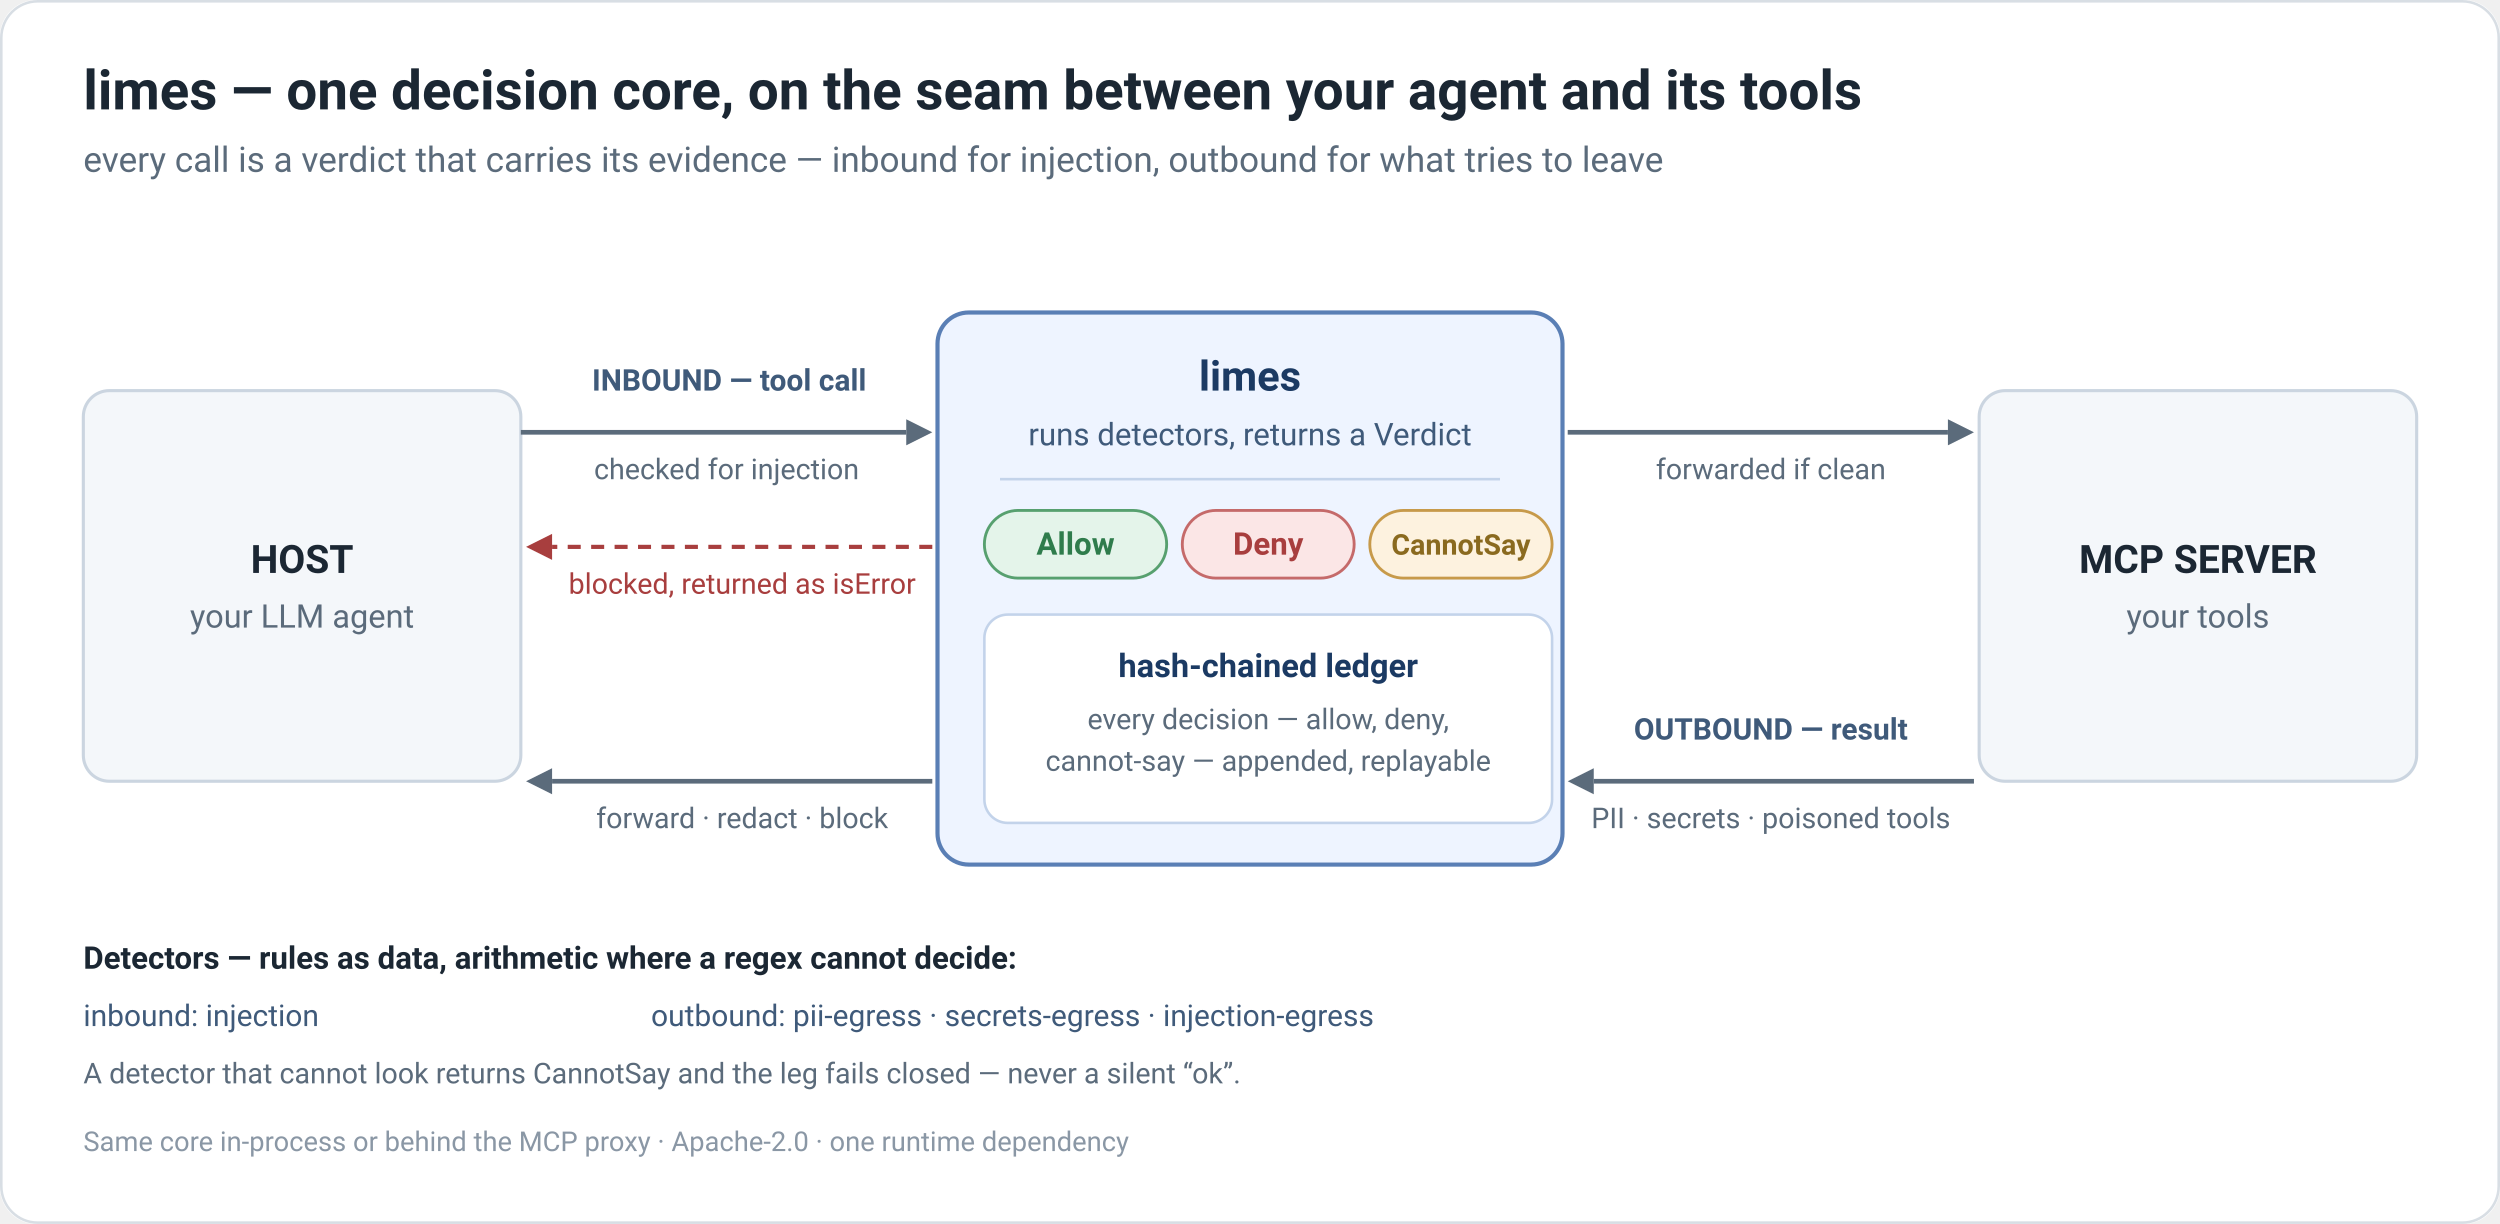
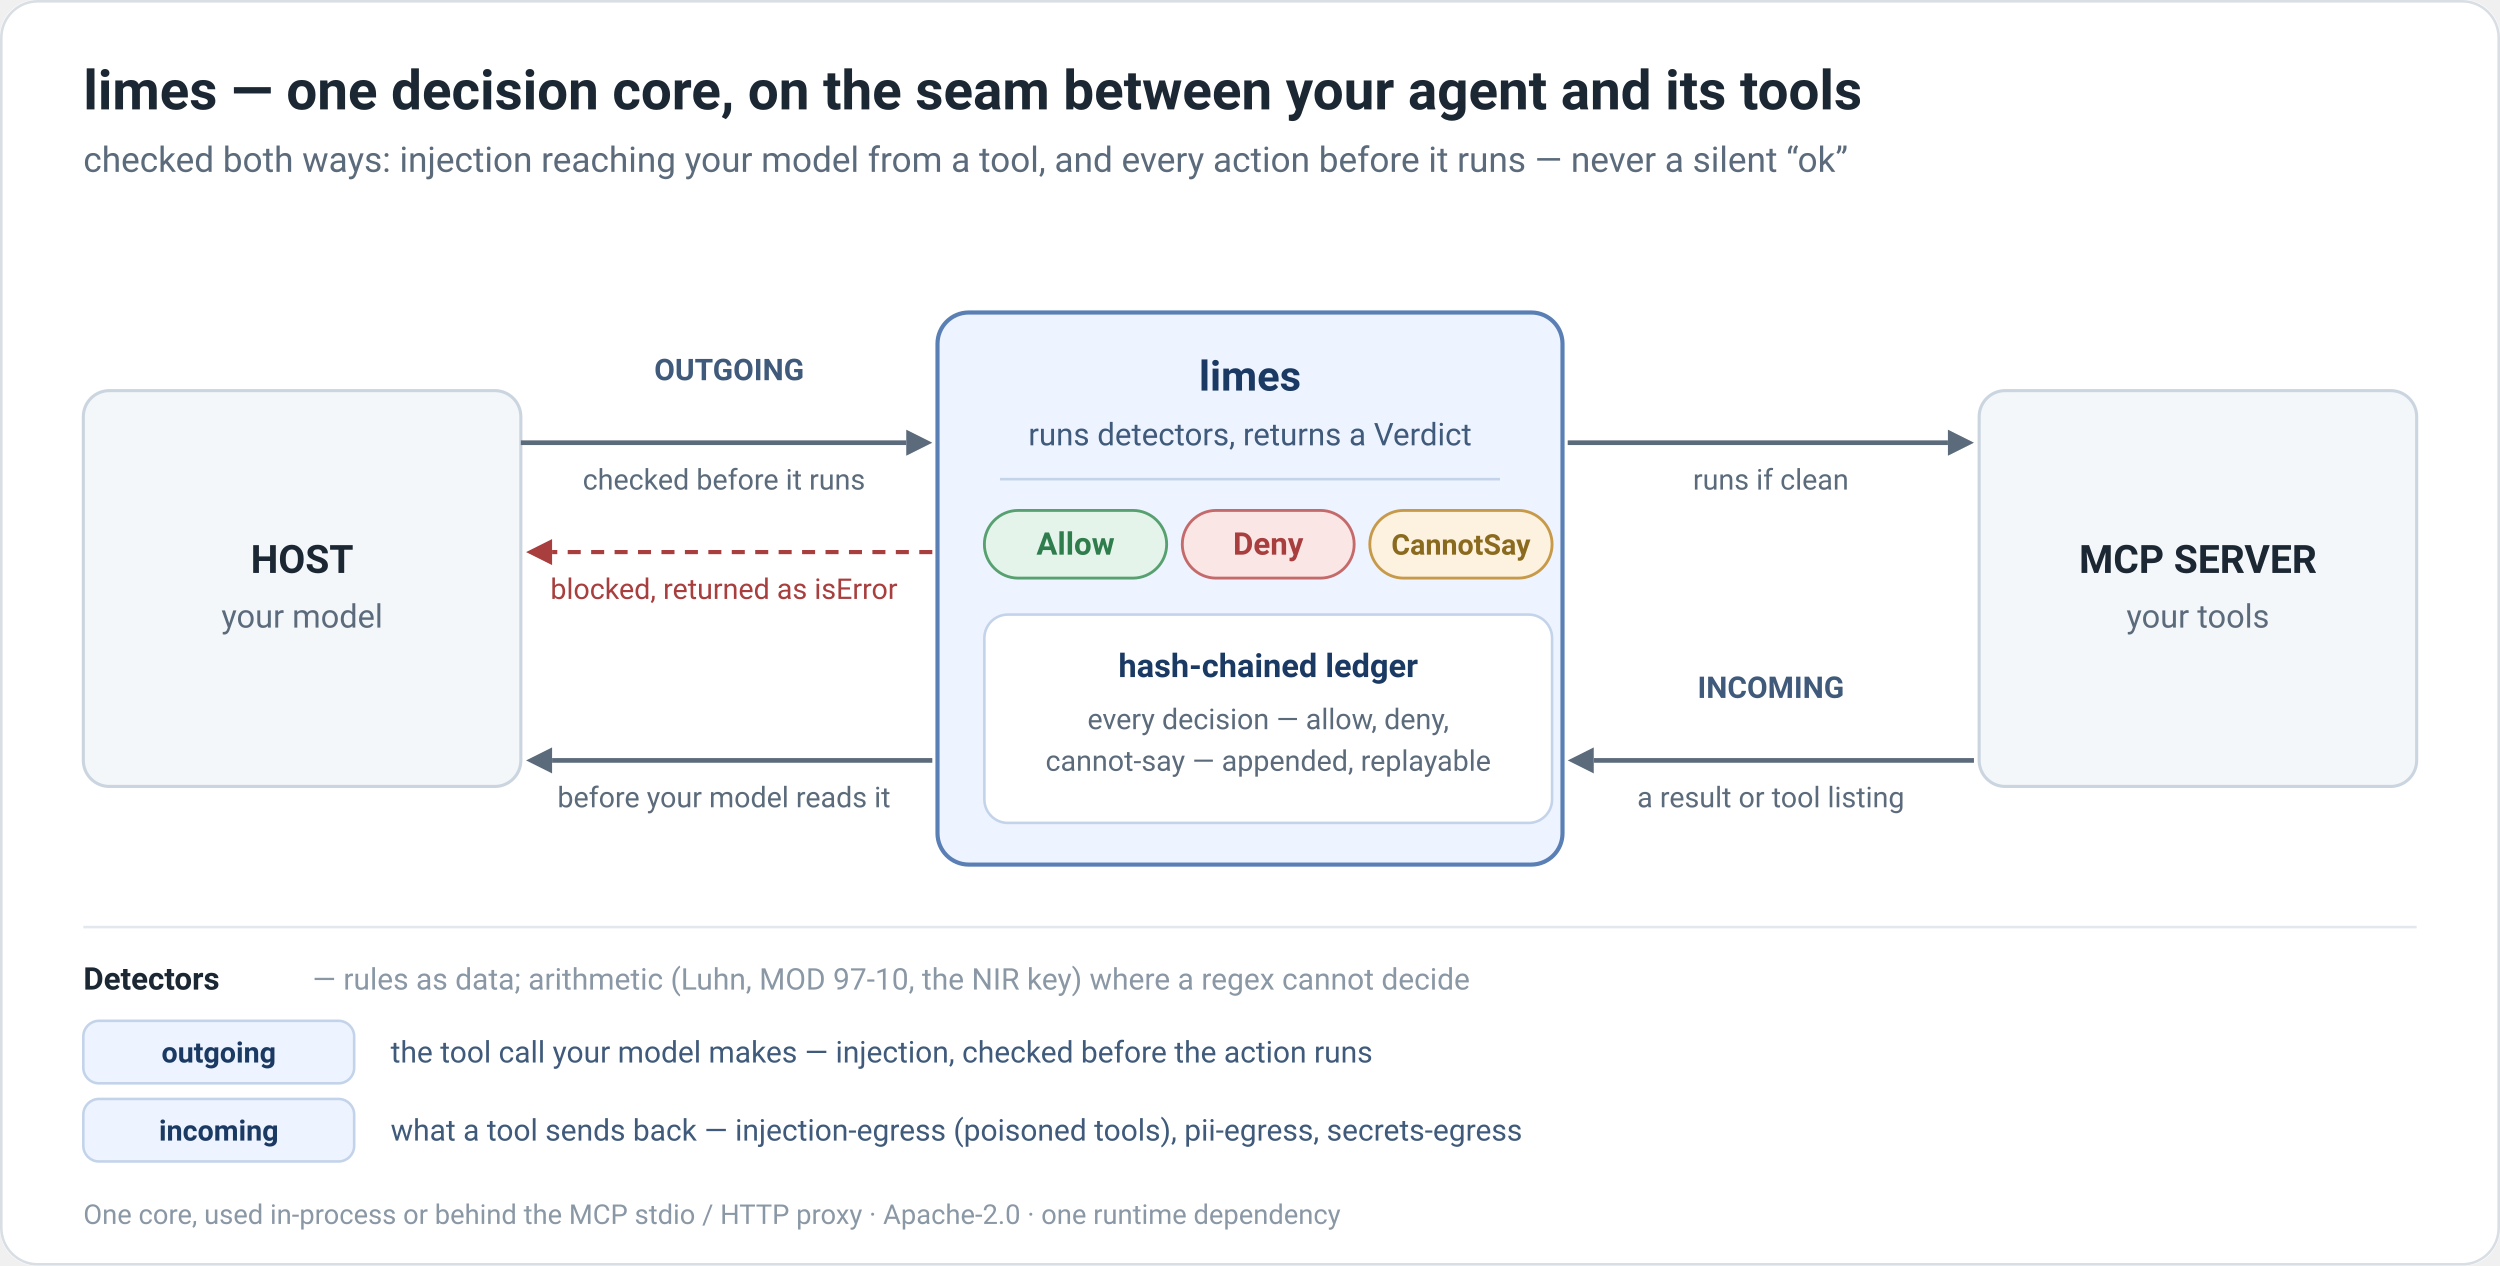
- <svg xmlns="http://www.w3.org/2000/svg" viewBox="0 0 960 470" font-family="-apple-system, BlinkMacSystemFont, 'Segoe UI', Roboto, Helvetica, Arial, sans-serif">
-   <rect x="0" y="0" width="960" height="470" rx="14" fill="#ffffff" />
-   <rect x="0.5" y="0.5" width="959" height="469" rx="14" fill="none" stroke="#d8dee4" stroke-width="1" />
+ <svg xmlns="http://www.w3.org/2000/svg" viewBox="0 0 960 486" font-family="-apple-system, BlinkMacSystemFont, 'Segoe UI', Roboto, Helvetica, Arial, sans-serif">
+   <rect x="0" y="0" width="960" height="486" rx="14" fill="#ffffff" />
+   <rect x="0.5" y="0.5" width="959" height="485" rx="14" fill="none" stroke="#d8dee4" stroke-width="1" />
  <text x="32" y="42" font-size="21" font-weight="700" fill="#1b2733">limes — one decision core, on the seam between your agent and its tools</text>
-   <text x="32" y="66" font-size="13.5" fill="#5b6b7b">every call is a verdict that carries its evidence — inbound for injection, outbound for what tries to leave</text>
-   <rect x="32" y="150" width="168" height="150" rx="10" fill="#f4f7fa" stroke="#cbd5e0" stroke-width="1.2" />
+   <text x="32" y="66" font-size="13.5" fill="#5b6b7b">checked both ways: injection reaching your model from a tool, and every action before it runs — never a silent “ok”</text>
+   <rect x="32" y="150" width="168" height="152" rx="10" fill="#f4f7fa" stroke="#cbd5e0" stroke-width="1.2" />
  <text x="116" y="220" font-size="15" font-weight="700" fill="#1b2733" text-anchor="middle">HOST</text>
-   <text x="116" y="241" font-size="12.5" fill="#5b6b7b" text-anchor="middle">your LLM agent</text>
+   <text x="116" y="241" font-size="12.5" fill="#5b6b7b" text-anchor="middle">your model</text>
  <rect x="360" y="120" width="240" height="212" rx="12" fill="#eef4ff" stroke="#5a7fb5" stroke-width="1.6" />
  <text x="480" y="150" font-size="16" font-weight="700" fill="#1b3a63" text-anchor="middle">limes</text>
  <text x="480" y="171" font-size="12" fill="#3f5a7a" text-anchor="middle">runs detectors, returns a Verdict</text>
  <line x1="384" y1="184" x2="576" y2="184" stroke="#c3d3ea" stroke-width="1" />
  <rect x="378" y="196" width="70" height="26" rx="13" fill="#e4f4ea" stroke="#57a06f" stroke-width="1.1" />
  <text x="413" y="213" font-size="12" font-weight="600" fill="#2f7c4c" text-anchor="middle">Allow</text>
  <rect x="454" y="196" width="66" height="26" rx="13" fill="#fbe6e6" stroke="#c56a6a" stroke-width="1.1" />
  <text x="487" y="213" font-size="12" font-weight="600" fill="#a83e3e" text-anchor="middle">Deny</text>
  <rect x="526" y="196" width="70" height="26" rx="13" fill="#fdf2df" stroke="#c79a4a" stroke-width="1.1" />
  <text x="561" y="213" font-size="11" font-weight="600" fill="#8a6a1f" text-anchor="middle">CannotSay</text>
  <rect x="378" y="236" width="218" height="80" rx="9" fill="#ffffff" stroke="#c3d3ea" stroke-width="1" />
  <text x="487" y="260" font-size="12.5" font-weight="700" fill="#1b3a63" text-anchor="middle">hash-chained ledger</text>
  <text x="487" y="280" font-size="11" fill="#5b6b7b" text-anchor="middle">every decision — allow, deny,</text>
  <text x="487" y="296" font-size="11" fill="#5b6b7b" text-anchor="middle">cannot-say — appended, replayable</text>
-   <rect x="760" y="150" width="168" height="150" rx="10" fill="#f4f7fa" stroke="#cbd5e0" stroke-width="1.2" />
+   <rect x="760" y="150" width="168" height="152" rx="10" fill="#f4f7fa" stroke="#cbd5e0" stroke-width="1.2" />
  <text x="844" y="220" font-size="15" font-weight="700" fill="#1b2733" text-anchor="middle">MCP SERVER</text>
  <text x="844" y="241" font-size="12.5" fill="#5b6b7b" text-anchor="middle">your tools</text>
-   <text x="280" y="150" font-size="11.5" font-weight="700" fill="#3f5a7a" text-anchor="middle">INBOUND — tool call</text>
-   <line x1="200" y1="166" x2="348" y2="166" stroke="#5b6b7b" stroke-width="1.8" />
-   <polygon points="358,166 348,161 348,171" fill="#5b6b7b" />
-   <text x="279" y="184" font-size="11" fill="#5b6b7b" text-anchor="middle">checked for injection</text>
-   <line x1="602" y1="166" x2="748" y2="166" stroke="#5b6b7b" stroke-width="1.8" />
-   <polygon points="758,166 748,161 748,171" fill="#5b6b7b" />
-   <text x="680" y="184" font-size="11" fill="#5b6b7b" text-anchor="middle">forwarded if clean</text>
-   <line x1="358" y1="210" x2="212" y2="210" stroke="#a83e3e" stroke-width="1.6" stroke-dasharray="5 4" />
-   <polygon points="202,210 212,205 212,215" fill="#a83e3e" />
-   <text x="285" y="228" font-size="11" fill="#a83e3e" text-anchor="middle">blocked, returned as isError</text>
-   <text x="680" y="284" font-size="11.5" font-weight="700" fill="#3f5a7a" text-anchor="middle">OUTBOUND — result</text>
-   <line x1="758" y1="300" x2="612" y2="300" stroke="#5b6b7b" stroke-width="1.8" />
-   <polygon points="602,300 612,295 612,305" fill="#5b6b7b" />
-   <text x="680" y="318" font-size="11" fill="#5b6b7b" text-anchor="middle">PII · secrets · poisoned tools</text>
-   <line x1="358" y1="300" x2="212" y2="300" stroke="#5b6b7b" stroke-width="1.8" />
-   <polygon points="202,300 212,295 212,305" fill="#5b6b7b" />
-   <text x="285" y="318" font-size="11" fill="#5b6b7b" text-anchor="middle">forward · redact · block</text>
-   <text x="32" y="372" font-size="12" font-weight="700" fill="#1b2733">Detectors — rules as data, arithmetic where a regex cannot decide:</text>
-   <text x="32" y="394" font-size="11.5" fill="#3f5a7a">inbound: injection</text>
-   <text x="250" y="394" font-size="11.5" fill="#3f5a7a">outbound: pii-egress · secrets-egress · injection-egress</text>
-   <text x="32" y="416" font-size="11" fill="#5b6b7b">A detector that cannot look returns CannotSay and the leg fails closed — never a silent “ok”.</text>
-   <text x="32" y="442" font-size="10.5" fill="#8a97a5">Same core in-process or behind the MCP proxy · Apache-2.0 · one runtime dependency</text>
+   <text x="280" y="146" font-size="11.5" font-weight="700" fill="#3f5a7a" text-anchor="middle">OUTGOING</text>
+   <line x1="200" y1="170" x2="348" y2="170" stroke="#5b6b7b" stroke-width="1.8" />
+   <polygon points="358,170 348,165 348,175" fill="#5b6b7b" />
+   <text x="278" y="188" font-size="11" fill="#5b6b7b" text-anchor="middle">checked before it runs</text>
+   <line x1="602" y1="170" x2="748" y2="170" stroke="#5b6b7b" stroke-width="1.8" />
+   <polygon points="758,170 748,165 748,175" fill="#5b6b7b" />
+   <text x="680" y="188" font-size="11" fill="#5b6b7b" text-anchor="middle">runs if clean</text>
+   <line x1="358" y1="212" x2="212" y2="212" stroke="#a83e3e" stroke-width="1.6" stroke-dasharray="5 4" />
+   <polygon points="202,212 212,207 212,217" fill="#a83e3e" />
+   <text x="278" y="230" font-size="11" fill="#a83e3e" text-anchor="middle">blocked, returned as isError</text>
+   <text x="680" y="268" font-size="11.5" font-weight="700" fill="#3f5a7a" text-anchor="middle">INCOMING</text>
+   <line x1="758" y1="292" x2="612" y2="292" stroke="#5b6b7b" stroke-width="1.8" />
+   <polygon points="602,292 612,287 612,297" fill="#5b6b7b" />
+   <text x="680" y="310" font-size="11" fill="#5b6b7b" text-anchor="middle">a result or tool listing</text>
+   <line x1="358" y1="292" x2="212" y2="292" stroke="#5b6b7b" stroke-width="1.8" />
+   <polygon points="202,292 212,287 212,297" fill="#5b6b7b" />
+   <text x="278" y="310" font-size="11" fill="#5b6b7b" text-anchor="middle">before your model reads it</text>
+   <line x1="32" y1="356" x2="928" y2="356" stroke="#e2e8ee" stroke-width="1" />
+   <text x="32" y="380" font-size="12" font-weight="700" fill="#1b2733">Detectors</text>
+   <text x="120" y="380" font-size="11.5" fill="#8a97a5">— rules as data; arithmetic (Luhn, MOD 97-10, the NIR key) where a regex cannot decide</text>
+   <rect x="32" y="392" width="104" height="24" rx="6" fill="#eef4ff" stroke="#c3d3ea" stroke-width="1" />
+   <text x="84" y="408" font-size="11" font-weight="700" fill="#1b3a63" text-anchor="middle">outgoing</text>
+   <text x="150" y="408" font-size="11.5" fill="#3f5a7a">the tool call your model makes — injection, checked before the action runs</text>
+   <rect x="32" y="422" width="104" height="24" rx="6" fill="#eef4ff" stroke="#c3d3ea" stroke-width="1" />
+   <text x="84" y="438" font-size="11" font-weight="700" fill="#1b3a63" text-anchor="middle">incoming</text>
+   <text x="150" y="438" font-size="11.5" fill="#3f5a7a">what a tool sends back — injection-egress (poisoned tools), pii-egress, secrets-egress</text>
+   <text x="32" y="470" font-size="10.5" fill="#8a97a5">One core, used in-process or behind the MCP stdio / HTTP proxy · Apache-2.0 · one runtime dependency</text>
</svg>
